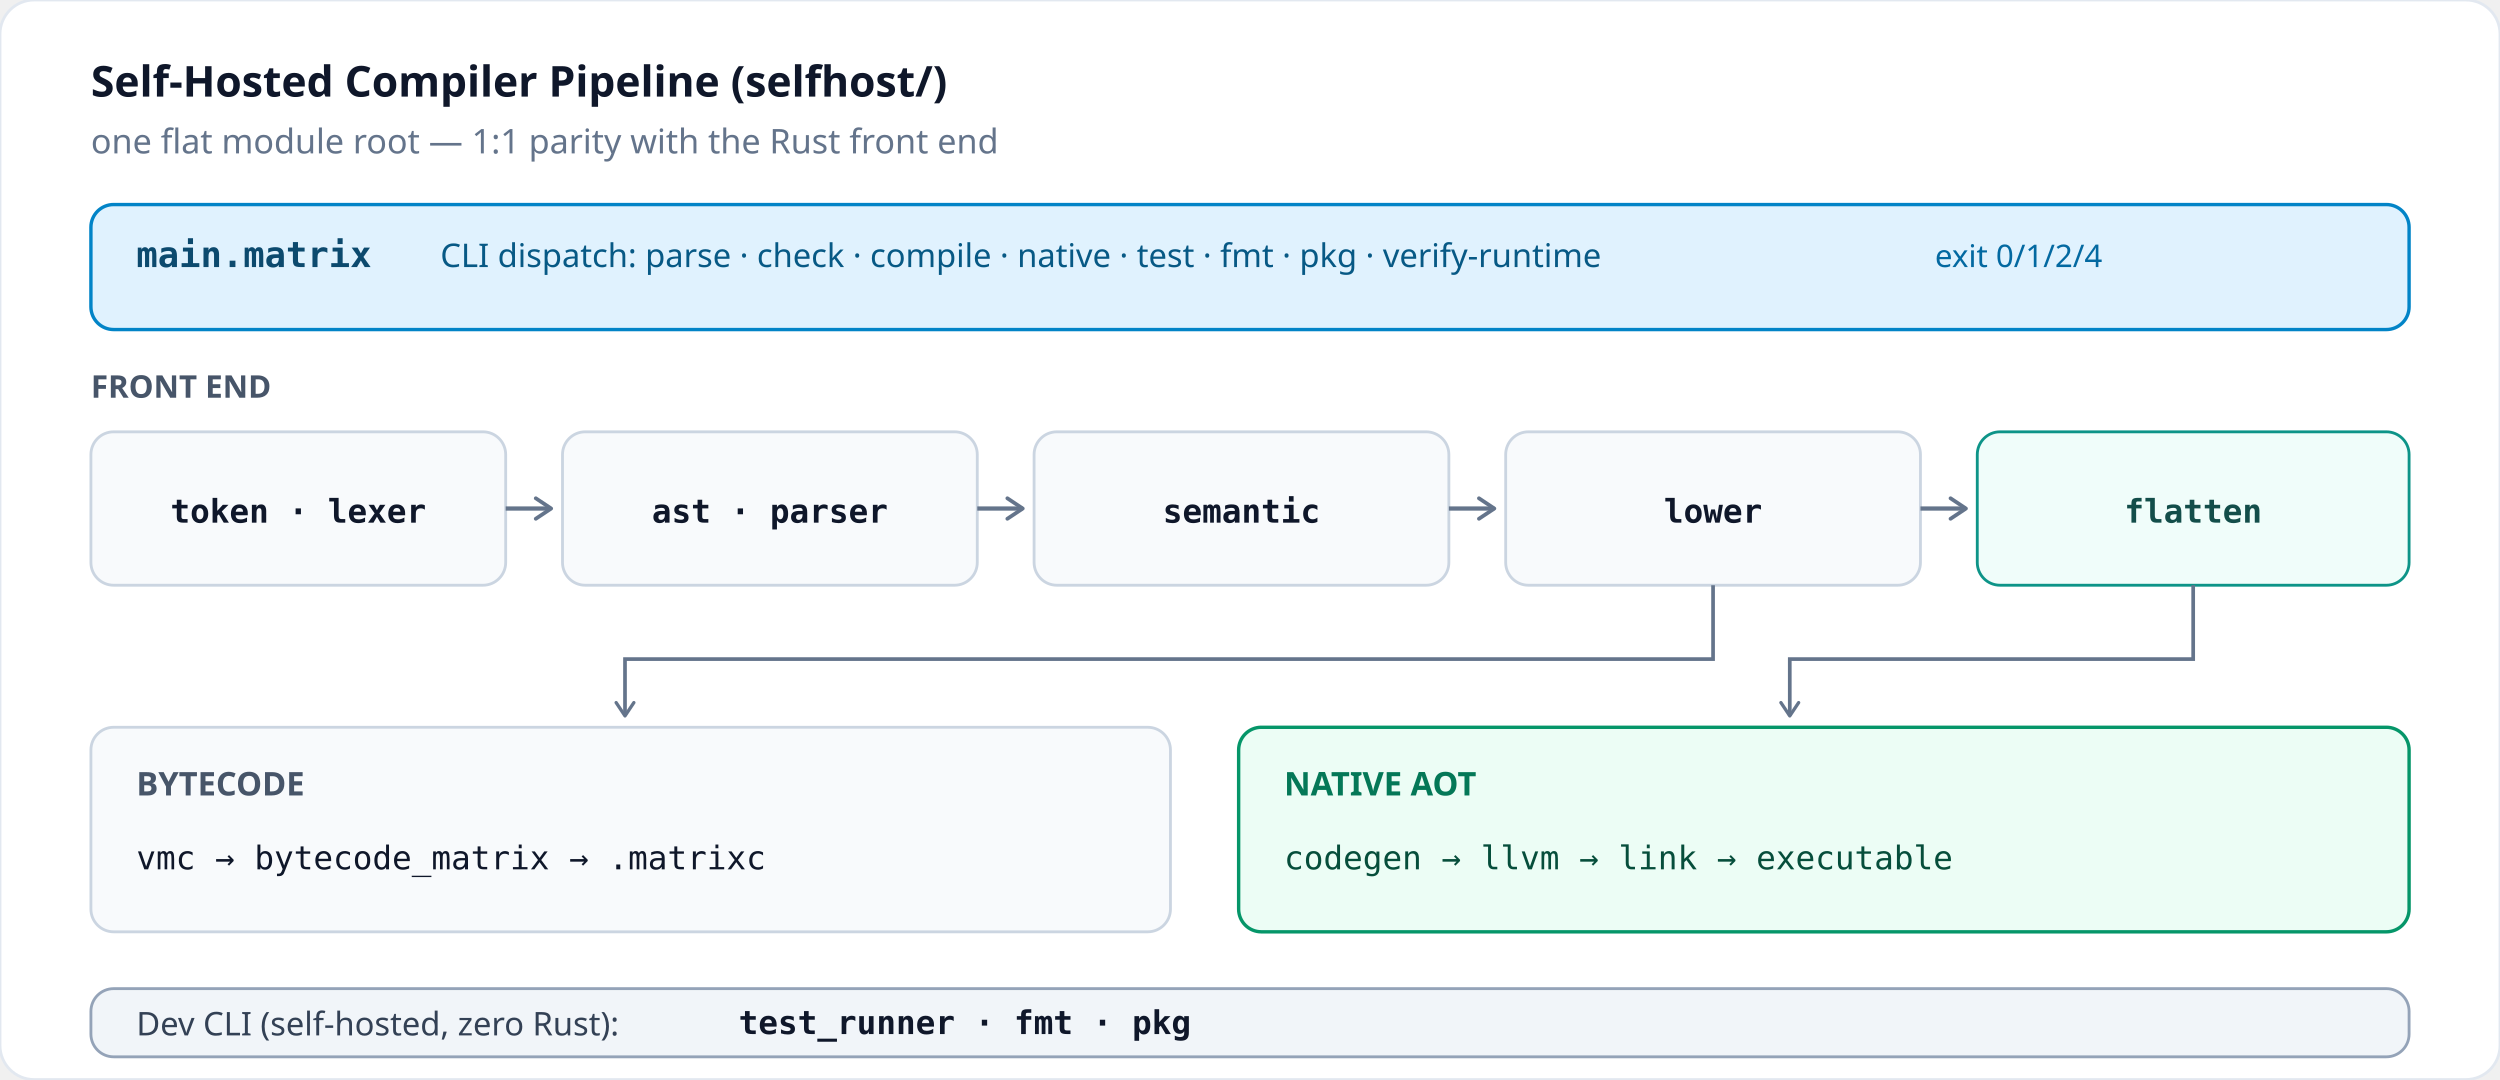
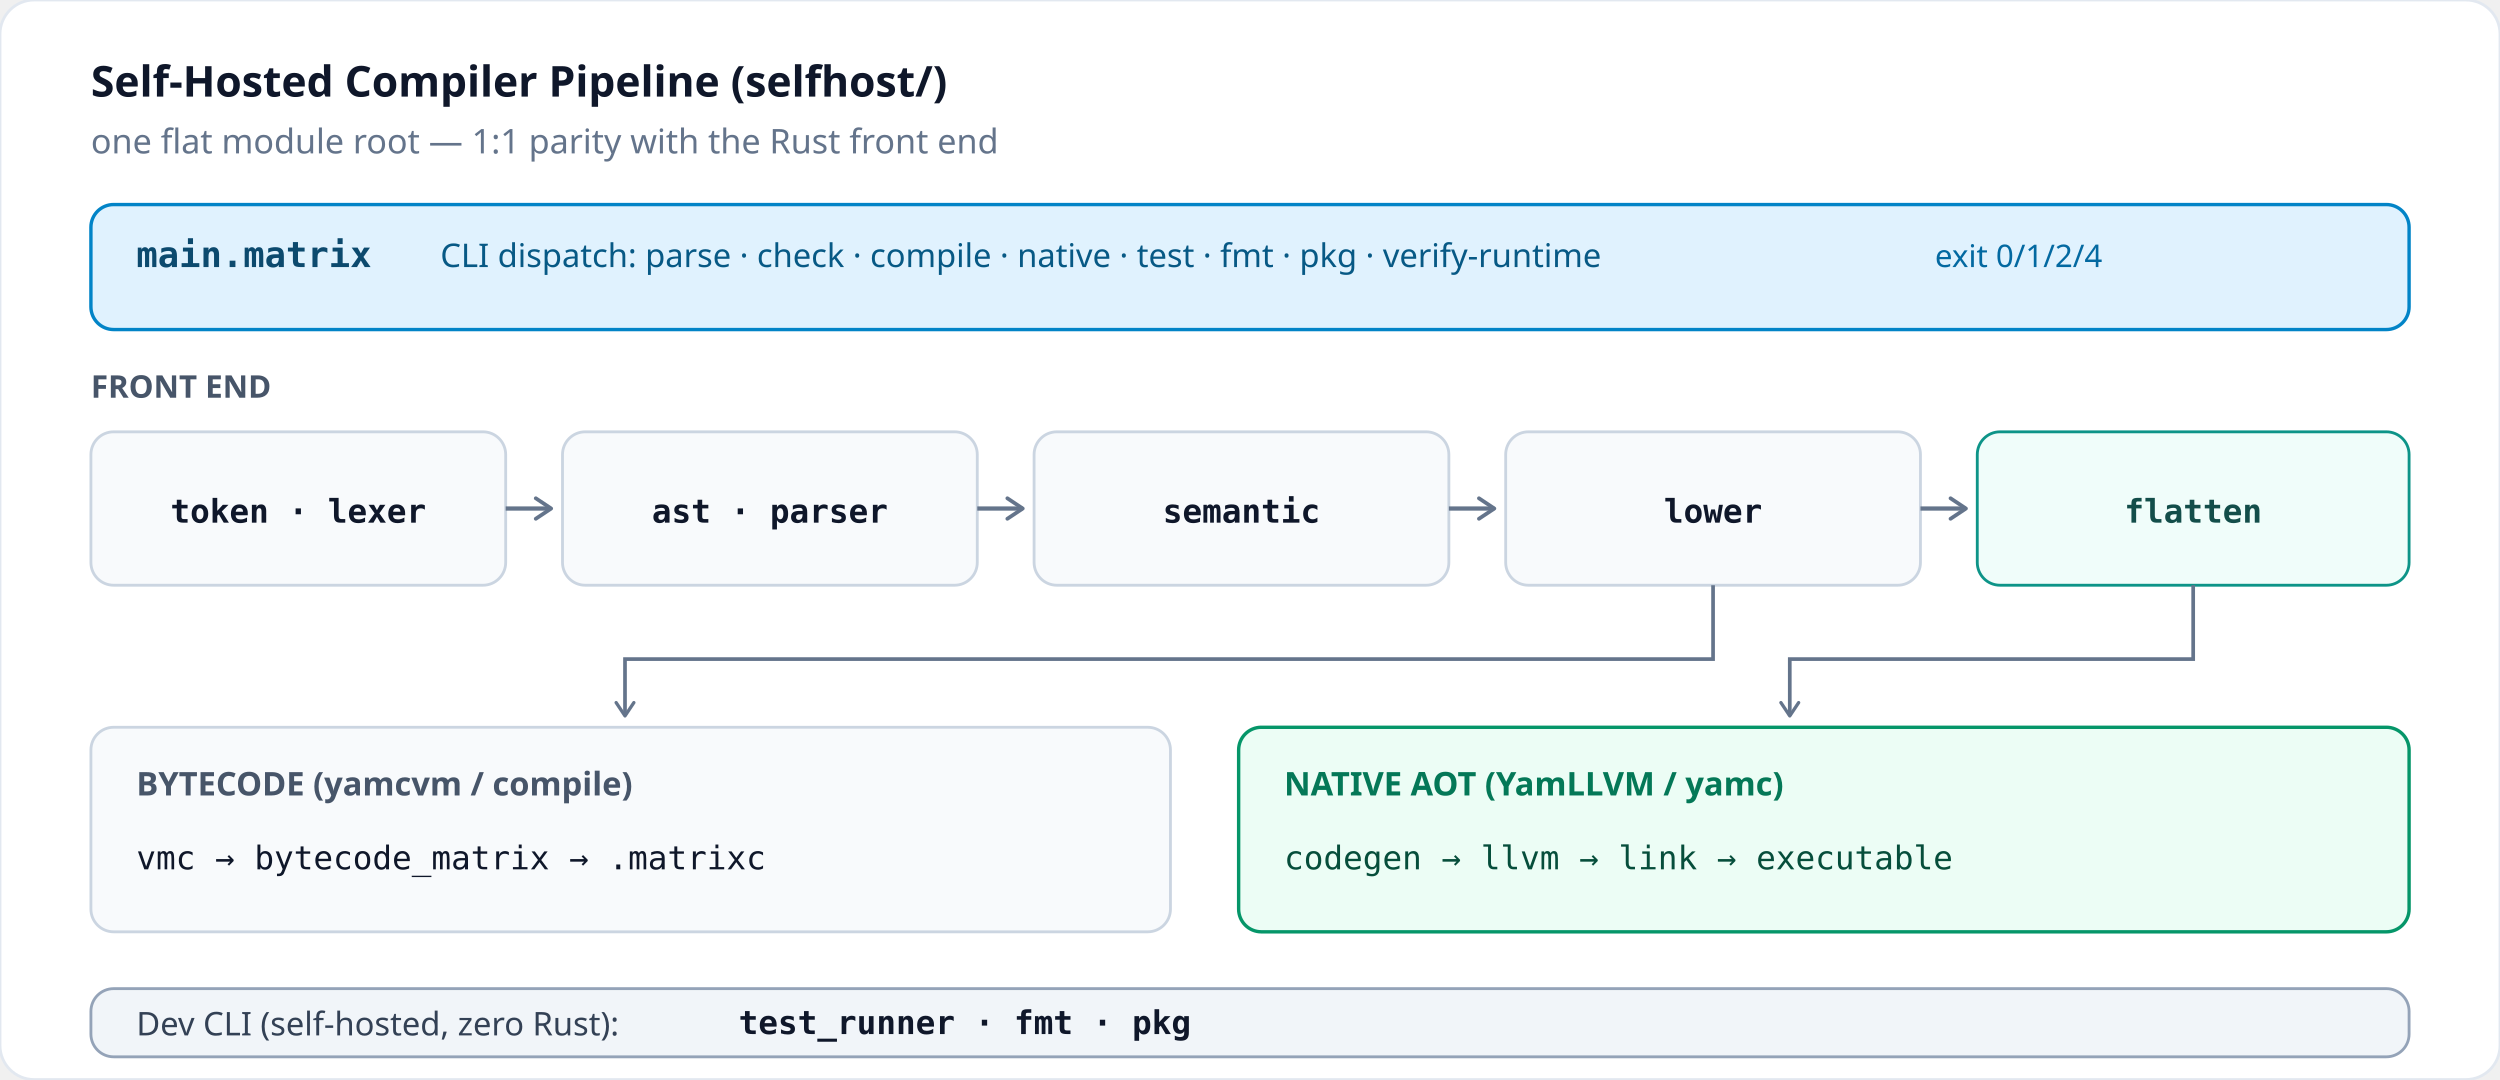
<svg xmlns="http://www.w3.org/2000/svg" viewBox="0 0 880 380" width="880" height="380" role="img">
  <defs>
    <marker id="arr-p" viewBox="0 0 10 10" refX="8" refY="5" markerWidth="6" markerHeight="6" orient="auto-start-reverse">
      <path d="M2 1L8 5L2 9" fill="none" stroke="#64748B" stroke-width="1.5" stroke-linecap="round" stroke-linejoin="round" />
    </marker>
  </defs>
  <rect x="0" y="0" width="880" height="380" rx="12" fill="#FFFFFF" stroke="#E2E8F0" stroke-width="1" />
  <text x="32" y="34" font-family="ui-sans-serif, system-ui, sans-serif" font-size="15" font-weight="700" fill="#0F172A">Self-Hosted Compiler Pipeline (selfhost/)</text>
  <text x="32" y="54" font-family="ui-sans-serif, system-ui, sans-serif" font-size="12" fill="#64748B">one flat module root — 1:1 parity with the Rust front end</text>
  <rect x="32" y="72" width="816" height="44" rx="8" fill="#E0F2FE" stroke="#0284C7" stroke-width="1.2" />
  <text x="48" y="94" font-family="ui-monospace, SFMono-Regular, Menlo, Consolas, monospace" font-size="12.5" font-weight="700" fill="#0C4A6E">main.matrix</text>
  <text x="155" y="94" font-family="ui-sans-serif, system-ui, sans-serif" font-size="11.5" fill="#075985">CLI dispatch: parse · check · compile · native · test · fmt · pkg · verify-runtime</text>
  <text x="740" y="94" text-anchor="end" font-family="ui-sans-serif, system-ui, sans-serif" font-size="11" fill="#0369A1">exit 0/1/2/4</text>
  <text x="32" y="140" font-family="ui-sans-serif, system-ui, sans-serif" font-size="11" font-weight="700" fill="#475569">FRONT END</text>
  <rect x="32" y="152" width="146" height="54" rx="8" fill="#F8FAFC" stroke="#CBD5E1" stroke-width="1" />
  <text x="105" y="180" text-anchor="middle" dominant-baseline="central" font-family="ui-monospace, SFMono-Regular, Menlo, Consolas, monospace" font-size="11.5" font-weight="600" fill="#0F172A">token · lexer</text>
  <path d="M178 179 L194 179" fill="none" stroke="#64748B" stroke-width="1.5" marker-end="url(#arr-p)" />
  <rect x="198" y="152" width="146" height="54" rx="8" fill="#F8FAFC" stroke="#CBD5E1" stroke-width="1" />
  <text x="271" y="180" text-anchor="middle" dominant-baseline="central" font-family="ui-monospace, SFMono-Regular, Menlo, Consolas, monospace" font-size="11.5" font-weight="600" fill="#0F172A">ast · parser</text>
  <path d="M344 179 L360 179" fill="none" stroke="#64748B" stroke-width="1.5" marker-end="url(#arr-p)" />
  <rect x="364" y="152" width="146" height="54" rx="8" fill="#F8FAFC" stroke="#CBD5E1" stroke-width="1" />
  <text x="437" y="180" text-anchor="middle" dominant-baseline="central" font-family="ui-monospace, SFMono-Regular, Menlo, Consolas, monospace" font-size="11.5" font-weight="600" fill="#0F172A">semantic</text>
  <path d="M510 179 L526 179" fill="none" stroke="#64748B" stroke-width="1.5" marker-end="url(#arr-p)" />
  <rect x="530" y="152" width="146" height="54" rx="8" fill="#F8FAFC" stroke="#CBD5E1" stroke-width="1" />
  <text x="603" y="180" text-anchor="middle" dominant-baseline="central" font-family="ui-monospace, SFMono-Regular, Menlo, Consolas, monospace" font-size="11.5" font-weight="600" fill="#0F172A">lower</text>
  <path d="M676 179 L692 179" fill="none" stroke="#64748B" stroke-width="1.5" marker-end="url(#arr-p)" />
  <rect x="696" y="152" width="152" height="54" rx="8" fill="#F0FDFA" stroke="#0D9488" stroke-width="1" />
  <text x="772" y="180" text-anchor="middle" dominant-baseline="central" font-family="ui-monospace, SFMono-Regular, Menlo, Consolas, monospace" font-size="11.5" font-weight="600" fill="#134E4A">flatten</text>
  <path d="M603 206 L603 232 L220 232 L220 252" fill="none" stroke="#64748B" stroke-width="1.3" marker-end="url(#arr-p)" />
  <path d="M772 206 L772 232 L630 232 L630 252" fill="none" stroke="#64748B" stroke-width="1.3" marker-end="url(#arr-p)" />
  <rect x="32" y="256" width="380" height="72" rx="8" fill="#F8FAFC" stroke="#CBD5E1" stroke-width="1" />
-   <text x="48" y="280" font-family="ui-sans-serif, system-ui, sans-serif" font-size="11.5" font-weight="700" fill="#475569">BYTECODE</text>
+   <text x="48" y="280" font-family="ui-sans-serif, system-ui, sans-serif" font-size="11.5" font-weight="700" fill="#475569">BYTECODE (yamcvm / compile)</text>
  <text x="48" y="306" font-family="ui-monospace, SFMono-Regular, Menlo, Consolas, monospace" font-size="11.5" fill="#0F172A">vmc → bytecode_matrix → .matrixc</text>
  <rect x="436" y="256" width="412" height="72" rx="8" fill="#ECFDF5" stroke="#059669" stroke-width="1.2" />
-   <text x="452" y="280" font-family="ui-sans-serif, system-ui, sans-serif" font-size="11.5" font-weight="700" fill="#047857">NATIVE AOT</text>
+   <text x="452" y="280" font-family="ui-sans-serif, system-ui, sans-serif" font-size="11.5" font-weight="700" fill="#047857">NATIVE AOT (YamLLVM / yamc)</text>
  <text x="452" y="306" font-family="ui-monospace, SFMono-Regular, Menlo, Consolas, monospace" font-size="11.5" fill="#064E3B">codegen → llvm → link → executable</text>
  <rect x="32" y="348" width="816" height="24" rx="8" fill="#F1F5F9" stroke="#94A3B8" stroke-width="1" />
  <text x="48" y="360" dominant-baseline="central" font-family="ui-sans-serif, system-ui, sans-serif" font-size="11.5" fill="#334155">Dev CLI (self-hosted, zero Rust):</text>
  <text x="260" y="360" dominant-baseline="central" font-family="ui-monospace, SFMono-Regular, Menlo, Consolas, monospace" font-size="11.5" font-weight="600" fill="#0F172A">test_runner · fmt · pkg</text>
</svg>
